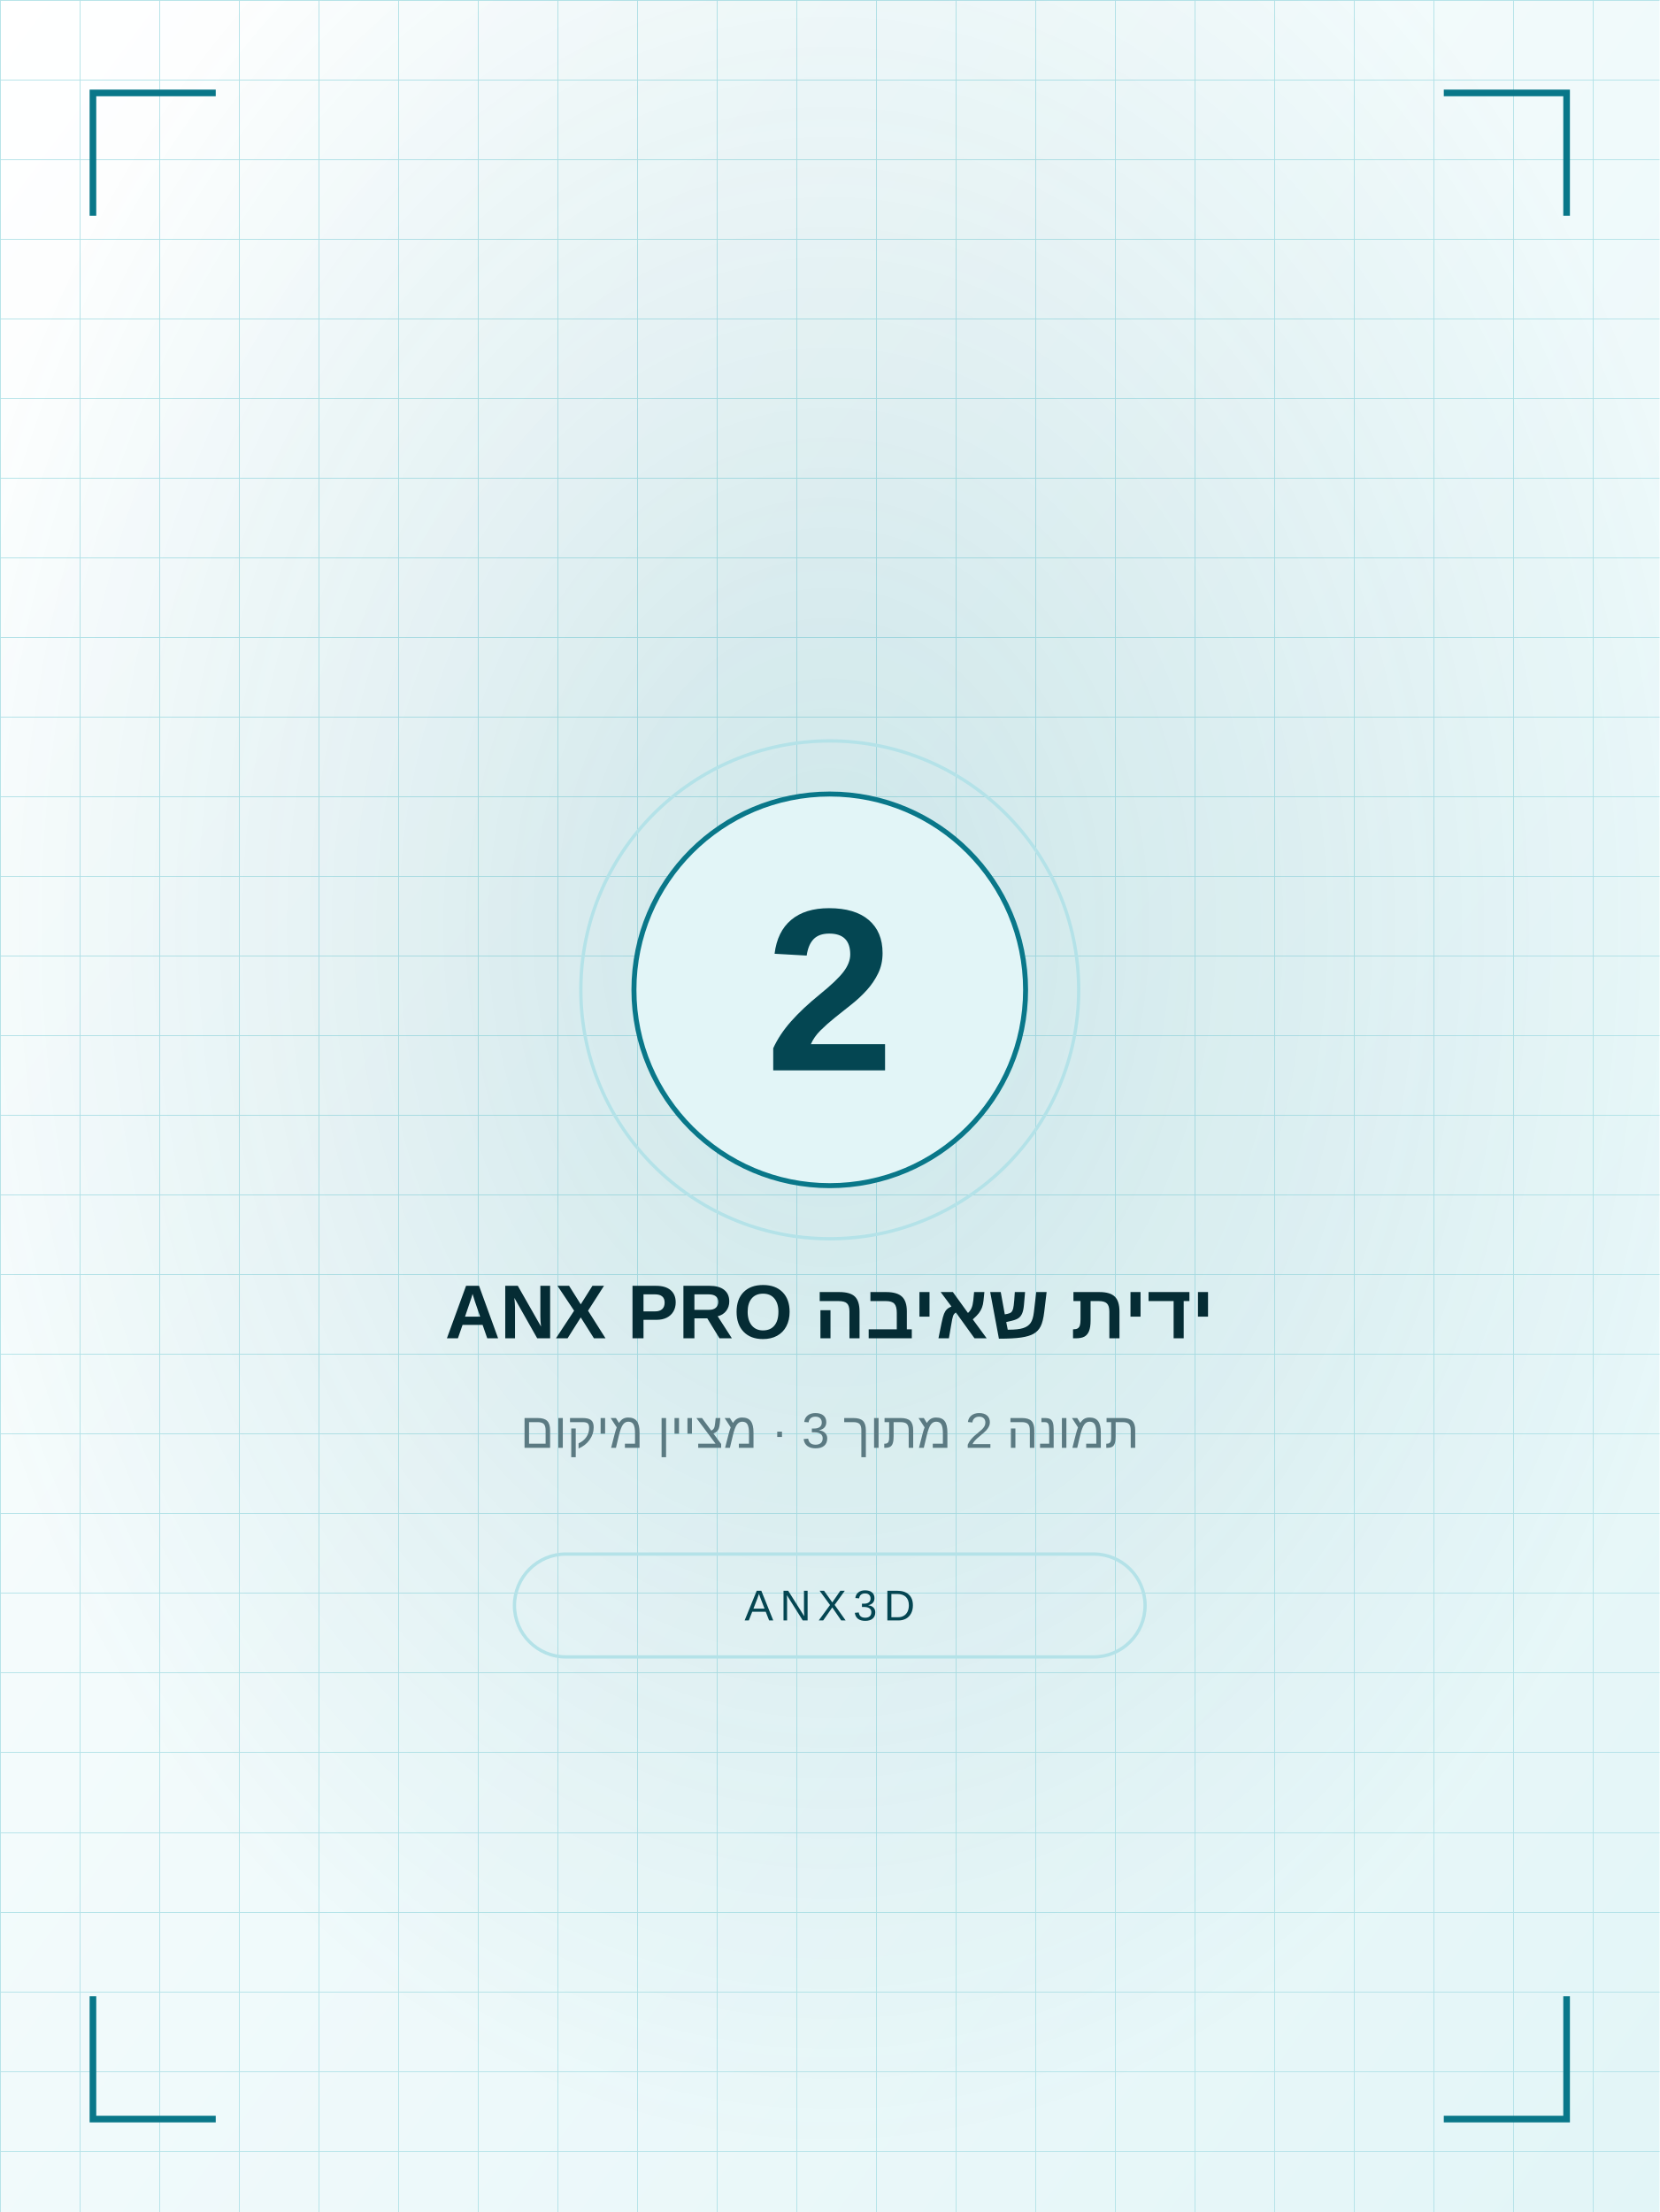
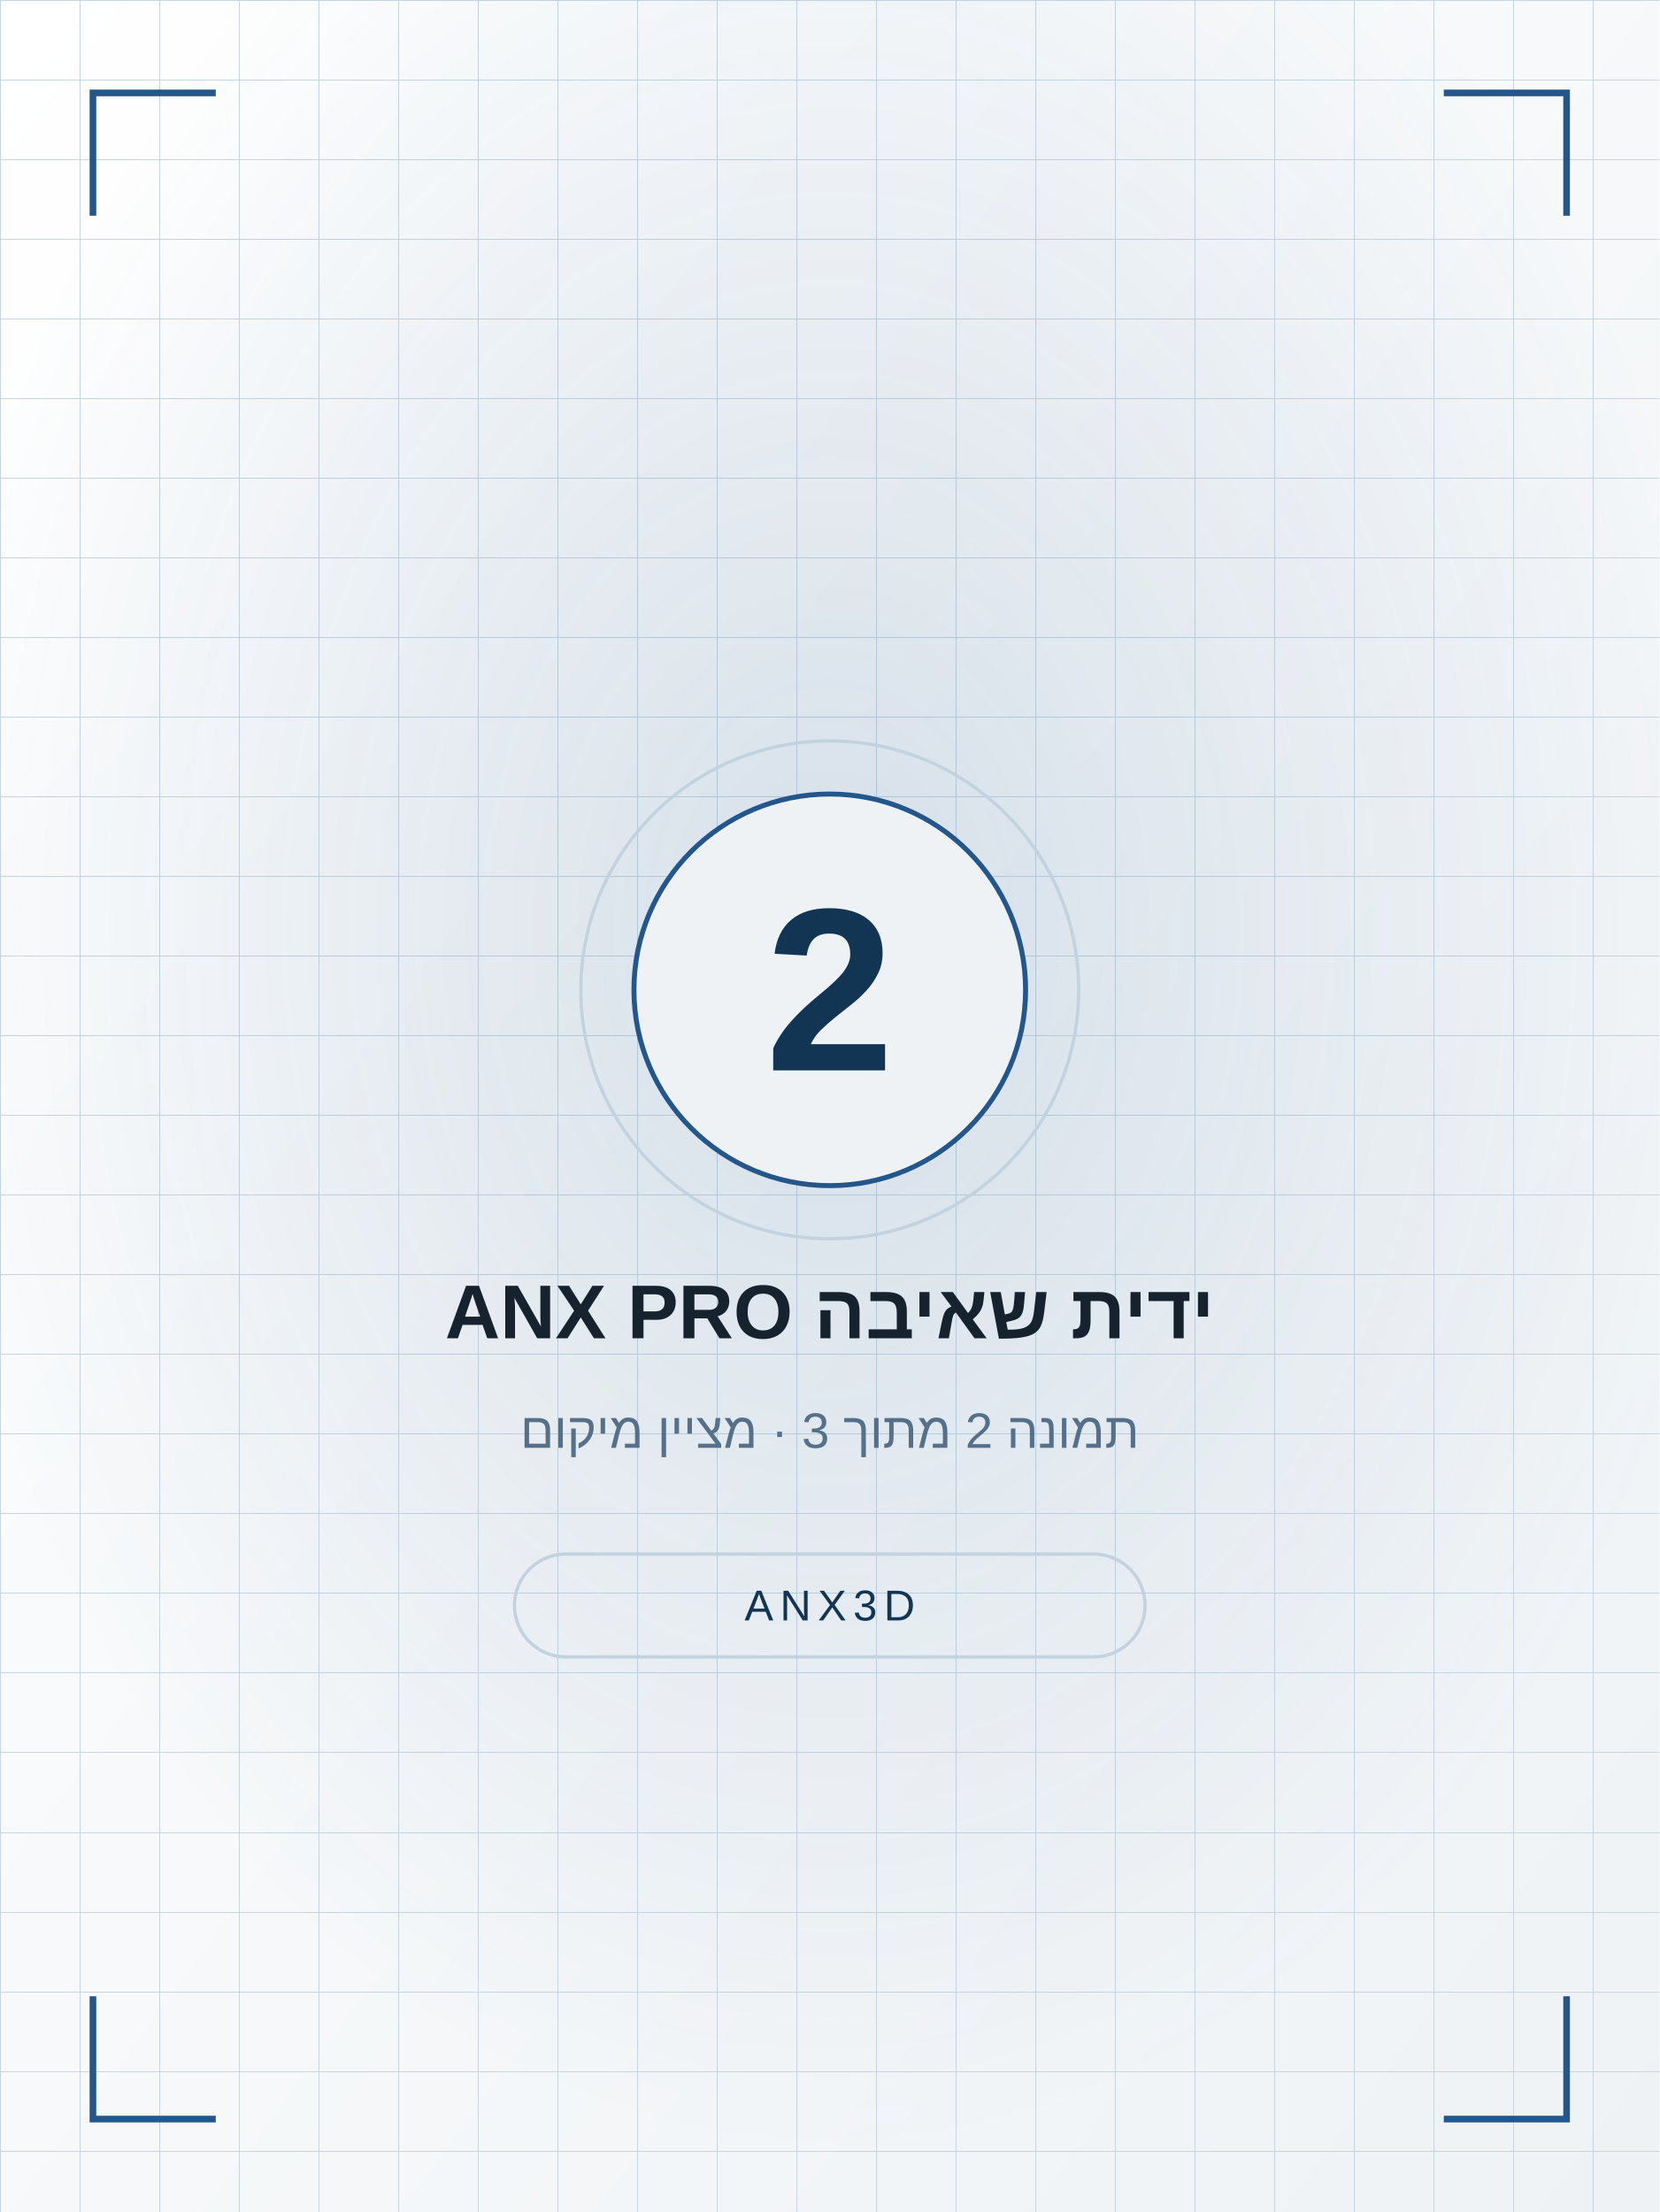
<svg xmlns="http://www.w3.org/2000/svg" width="1000" height="1333" viewBox="0 0 1000 1333" role="img" aria-label="ידית שאיבה ANX PRO — תמונה 2 מתוך 3 (מציין מיקום)">
  <defs>
    <linearGradient id="bg" x1="0" y1="0" x2="1" y2="1">
      <stop offset="0%" stop-color="#ffffff" />
-       <stop offset="100%" stop-color="#e2f5f7" />
+       <stop offset="100%" stop-color="#eef2f5" />
    </linearGradient>
    <pattern id="grid" width="48" height="48" patternUnits="userSpaceOnUse">
-       <path d="M48 0H0V48" fill="none" stroke="#b4e2e8" stroke-width="1" />
+       <path d="M48 0H0V48" fill="none" stroke="#c2d3df" stroke-width="1" />
    </pattern>
    <radialGradient id="glow" cx="50%" cy="42%" r="55%">
-       <stop offset="0%" stop-color="#097789" stop-opacity="0.16" />
-       <stop offset="100%" stop-color="#097789" stop-opacity="0" />
+       <stop offset="0%" stop-color="#23568b" stop-opacity="0.16" />
+       <stop offset="100%" stop-color="#23568b" stop-opacity="0" />
    </radialGradient>
  </defs>
  <rect width="1000" height="1333" fill="url(#bg)" />
  <rect width="1000" height="1333" fill="url(#grid)" />
  <rect width="1000" height="1333" fill="url(#glow)" />
-   <path d="M56 128V56h72" fill="none" stroke="#097789" stroke-width="4" stroke-linecap="square" />
-   <path d="M872 56h72v72" fill="none" stroke="#097789" stroke-width="4" stroke-linecap="square" />
-   <path d="M944 1205v72h-72" fill="none" stroke="#097789" stroke-width="4" stroke-linecap="square" />
-   <path d="M128 1277H56v-72" fill="none" stroke="#097789" stroke-width="4" stroke-linecap="square" />
-   <circle cx="500" cy="596.5" r="150" fill="none" stroke="#b4e2e8" stroke-width="2" />
-   <circle cx="500" cy="596.5" r="118" fill="#e2f5f7" stroke="#097789" stroke-width="3" />
-   <text x="500" y="596.5" text-anchor="middle" dominant-baseline="central" font-family="Heebo, Arial, sans-serif" font-size="140" font-weight="700" fill="#044652">2</text>
-   <text x="500" y="806.5" text-anchor="middle" direction="rtl" font-family="Heebo, Arial, sans-serif" font-size="46" font-weight="700" fill="#052c34">ידית שאיבה ANX PRO</text>
-   <text x="500" y="872.5" text-anchor="middle" direction="rtl" font-family="Heebo, Arial, sans-serif" font-size="30" fill="#5b7a82">תמונה 2 מתוך 3 · מציין מיקום</text>
-   <rect x="310" y="936.5" width="380" height="62" rx="31" fill="none" stroke="#b4e2e8" stroke-width="2" />
-   <text x="500" y="967.5" text-anchor="middle" dominant-baseline="central" font-family="Heebo, Arial, sans-serif" font-size="26" letter-spacing="4" fill="#044652">ANX3D</text>
+   <path d="M56 128V56h72" fill="none" stroke="#23568b" stroke-width="4" stroke-linecap="square" />
+   <path d="M872 56h72v72" fill="none" stroke="#23568b" stroke-width="4" stroke-linecap="square" />
+   <path d="M944 1205v72h-72" fill="none" stroke="#23568b" stroke-width="4" stroke-linecap="square" />
+   <path d="M128 1277H56v-72" fill="none" stroke="#23568b" stroke-width="4" stroke-linecap="square" />
+   <circle cx="500" cy="596.5" r="150" fill="none" stroke="#c2d3df" stroke-width="2" />
+   <circle cx="500" cy="596.5" r="118" fill="#eef2f5" stroke="#23568b" stroke-width="3" />
+   <text x="500" y="596.5" text-anchor="middle" dominant-baseline="central" font-family="Heebo, Arial, sans-serif" font-size="140" font-weight="700" fill="#123554">2</text>
+   <text x="500" y="806.5" text-anchor="middle" direction="rtl" font-family="Heebo, Arial, sans-serif" font-size="46" font-weight="700" fill="#16232e">ידית שאיבה ANX PRO</text>
+   <text x="500" y="872.5" text-anchor="middle" direction="rtl" font-family="Heebo, Arial, sans-serif" font-size="30" fill="#55708a">תמונה 2 מתוך 3 · מציין מיקום</text>
+   <rect x="310" y="936.5" width="380" height="62" rx="31" fill="none" stroke="#c2d3df" stroke-width="2" />
+   <text x="500" y="967.5" text-anchor="middle" dominant-baseline="central" font-family="Heebo, Arial, sans-serif" font-size="26" letter-spacing="4" fill="#123554">ANX3D</text>
</svg>
